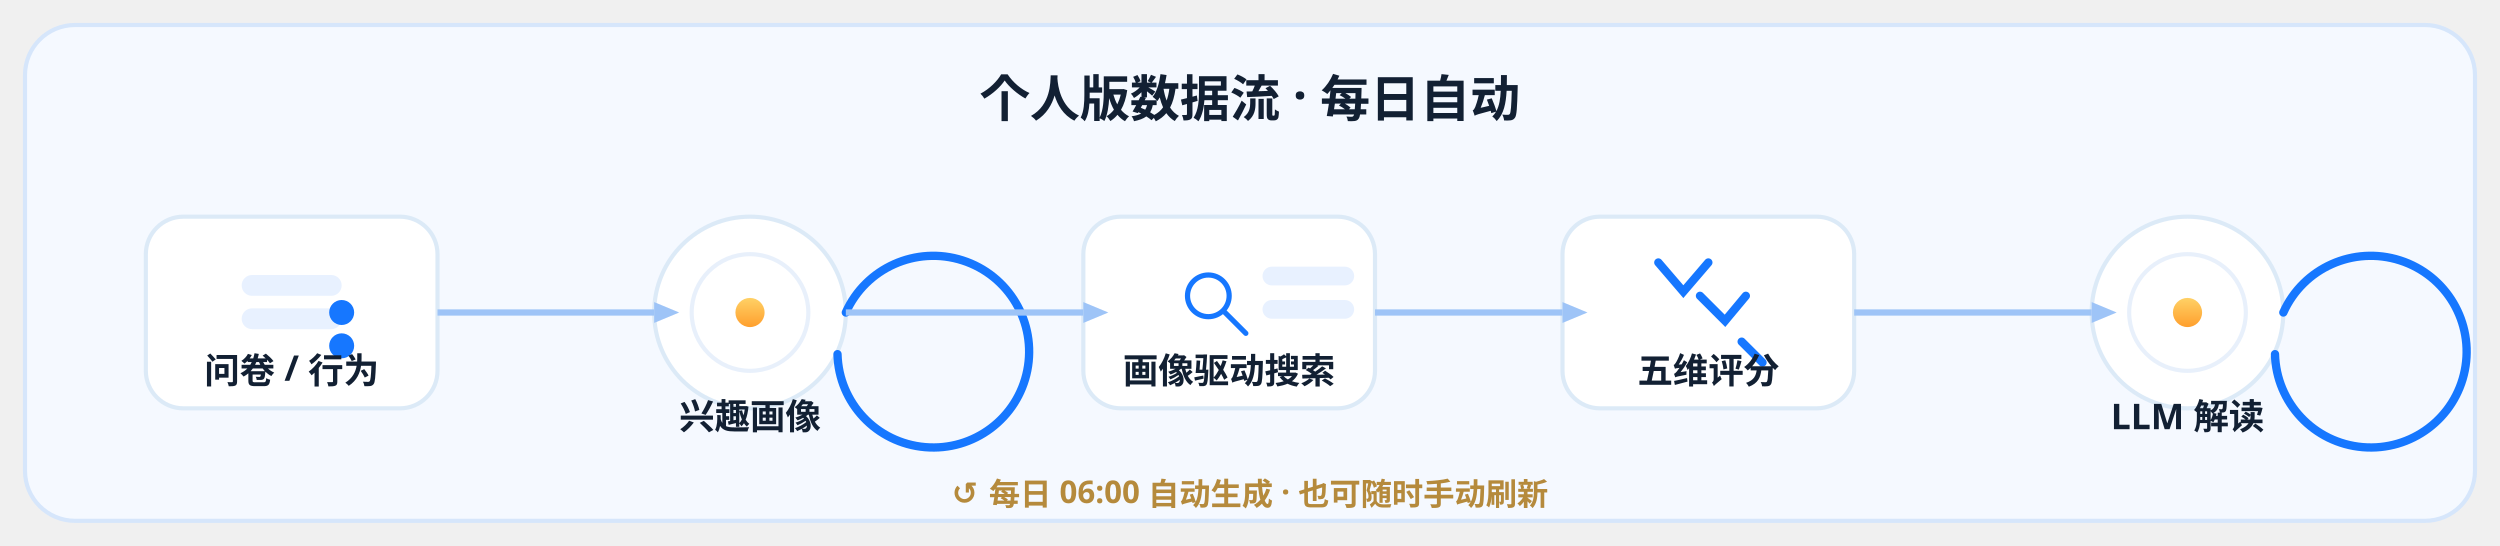
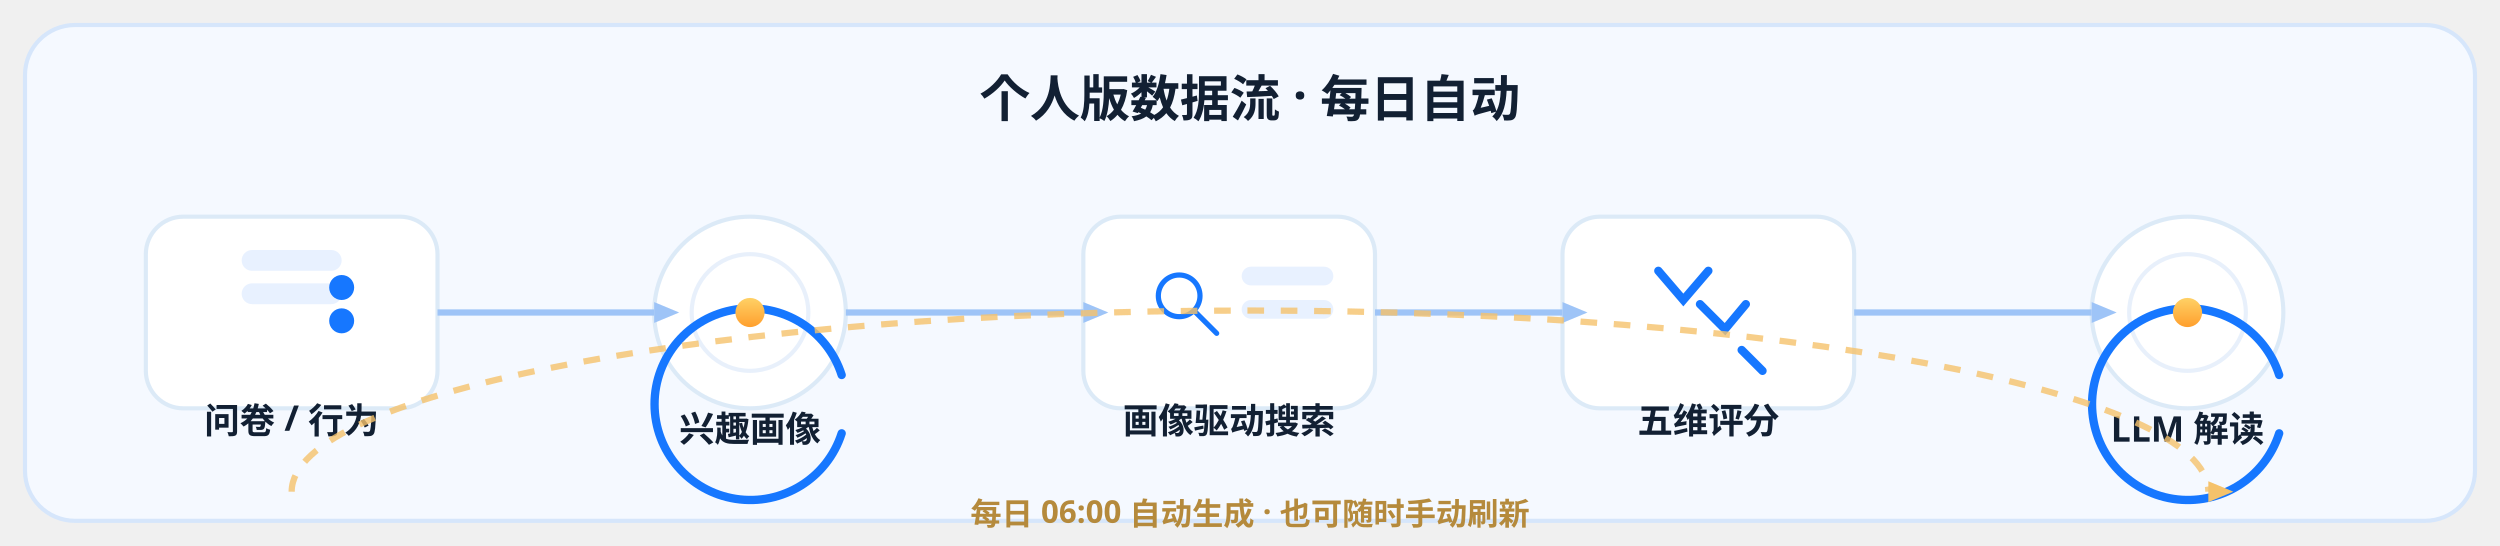
<svg xmlns="http://www.w3.org/2000/svg" viewBox="0 0 1200 262" width="100%" role="img" aria-labelledby="t d">
  <defs>
    <linearGradient id="starG" x1="0" y1="0" x2="0" y2="1">
      <stop offset="0" stop-color="#FFD166" />
      <stop offset="1" stop-color="#FF9F2D" />
    </linearGradient>
  </defs>
  <rect x="12" y="12" width="1176" height="238" rx="24" fill="#f5f9ff" />
  <rect x="12" y="12" width="1176" height="238" rx="24" fill="none" stroke="#d6e6fb" stroke-width="2" />
  <text x="600" y="56" text-anchor="middle" font-family="Segoe UI, PingFang SC, Microsoft YaHei, sans-serif" font-size="24" font-weight="700" fill="#122033">个人版数据流 · 每日自动</text>
  <g font-family="Segoe UI, PingFang SC, Microsoft YaHei, sans-serif">
    <g transform="translate(140,150)">
      <rect x="-70" y="-46" width="140" height="92" rx="18" fill="#ffffff" stroke="#dceaf7" stroke-width="2" />
-       <rect x="-24" y="-18" width="48" height="10" rx="5" fill="#e8f1ff" />
-       <rect x="-24" y="-2" width="48" height="10" rx="5" fill="#e8f1ff" />
-       <circle cx="24" cy="0" r="6" fill="#1677ff" />
-       <circle cx="24" cy="16" r="6" fill="#1677ff" />
-       <text x="0" y="34" text-anchor="middle" font-size="17" font-weight="600" fill="#122033">问卷 / 行为</text>
+       <rect x="-24" y="-30" width="48" height="10" rx="5" fill="#e8f1ff" />
+       <rect x="-24" y="-14" width="48" height="10" rx="5" fill="#e8f1ff" />
+       <circle cx="24" cy="-12" r="6" fill="#1677ff" />
+       <circle cx="24" cy="4" r="6" fill="#1677ff" />
+       <text x="0" y="58" text-anchor="middle" font-size="17" font-weight="600" fill="#122033">问卷 / 行为</text>
    </g>
    <g transform="translate(360,150)">
      <circle r="46" fill="#ffffff" stroke="#dceaf7" stroke-width="2" />
      <circle r="28" fill="none" stroke="#e8f0fb" stroke-width="2" />
-       <path d="M 46,0 A 46 46 0 1 1 42,20" fill="none" stroke="#1677ff" stroke-width="4" stroke-linecap="round" />
+       <path d="M 44,30 A 46 46 0 1 0 44,58" fill="none" stroke="#1677ff" stroke-width="4" stroke-linecap="round" />
      <circle r="7" fill="url(#starG)" />
-       <text x="0" y="56" text-anchor="middle" font-size="17" font-weight="600" fill="#122033">兴趣画像</text>
+       <text x="0" y="62" text-anchor="middle" font-size="17" font-weight="600" fill="#122033">兴趣画像</text>
    </g>
    <g transform="translate(590,150)">
      <rect x="-70" y="-46" width="140" height="92" rx="18" fill="#ffffff" stroke="#dceaf7" stroke-width="2" />
-       <circle cx="-10" cy="-8" r="10" fill="none" stroke="#1677ff" stroke-width="2.5" />
-       <path d="M -2,0 L 8,10" stroke="#1677ff" stroke-width="2.5" stroke-linecap="round" />
-       <rect x="16" y="-22" width="44" height="9" rx="4.5" fill="#e8f1ff" />
-       <rect x="16" y="-6" width="44" height="9" rx="4.5" fill="#e8f1ff" />
-       <text x="0" y="34" text-anchor="middle" font-size="17" font-weight="600" fill="#122033">画像驱动搜索</text>
+       <circle cx="-24" cy="-8" r="10" fill="none" stroke="#1677ff" stroke-width="2.5" />
+       <path d="M -16,0 L -6,10" stroke="#1677ff" stroke-width="2.5" stroke-linecap="round" />
+       <rect x="6" y="-22" width="44" height="9" rx="4.5" fill="#e8f1ff" />
+       <rect x="6" y="-6" width="44" height="9" rx="4.5" fill="#e8f1ff" />
+       <text x="0" y="58" text-anchor="middle" font-size="17" font-weight="600" fill="#122033">画像驱动搜索</text>
    </g>
    <g transform="translate(820,150)">
      <rect x="-70" y="-46" width="140" height="92" rx="18" fill="#ffffff" stroke="#dceaf7" stroke-width="2" />
      <g fill="none" stroke="#1677ff" stroke-width="4" stroke-linecap="round">
-         <path d="M -24,-24 L -12,-10 L 0,-24" />
-         <path d="M -4,-8 L 8,4 L 18,-8" />
-         <path d="M 16,14 L 26,24" />
+         <path d="M -24,-20 L -12,-6 L 0,-20" />
+         <path d="M -4,-4 L 8,8 L 18,-4" />
+         <path d="M 16,18 L 26,28" />
      </g>
-       <text x="0" y="34" text-anchor="middle" font-size="17" font-weight="600" fill="#122033">五维评分</text>
+       <text x="0" y="58" text-anchor="middle" font-size="17" font-weight="600" fill="#122033">五维评分</text>
    </g>
    <g transform="translate(1050,150)">
      <circle r="46" fill="#ffffff" stroke="#dceaf7" stroke-width="2" />
      <circle r="28" fill="none" stroke="#e8f0fb" stroke-width="2" />
-       <path d="M 46,0 A 46 46 0 1 1 42,20" fill="none" stroke="#1677ff" stroke-width="4" stroke-linecap="round" />
+       <path d="M 44,30 A 46 46 0 1 0 44,58" fill="none" stroke="#1677ff" stroke-width="4" stroke-linecap="round" />
      <circle r="7" fill="url(#starG)" />
-       <text x="0" y="56" text-anchor="middle" font-size="17" font-weight="600" fill="#122033">LLM 解读</text>
+       <text x="0" y="62" text-anchor="middle" font-size="17" font-weight="600" fill="#122033">LLM 解读</text>
    </g>
    <g stroke="#9ec4f7" stroke-width="3" fill="none">
      <path d="M 210,150 L 314,150" />
      <path d="M 406,150 L 520,150" />
      <path d="M 660,150 L 750,150" />
      <path d="M 890,150 L 1004,150" />
    </g>
    <g fill="#9ec4f7">
      <path d="M 314,145 L 326,150 L 314,155 Z" />
      <path d="M 520,145 L 532,150 L 520,155 Z" />
      <path d="M 750,145 L 762,150 L 750,155 Z" />
      <path d="M 1004,145 L 1016,150 L 1004,155 Z" />
    </g>
-     <text x="600" y="242" text-anchor="middle" font-size="15" fill="#b58a3c" font-weight="600">↺ 每日 06:00 自动生成 · 也可随时手动刷新</text>
+     <path d="M 140,236 A 455 86 0 0 1 1060,236" fill="none" stroke="#f5c26b" stroke-width="3" stroke-dasharray="8 8" opacity="0.8" />
+     <path d="M 1060,231 L 1072,236 L 1060,241 Z" fill="#f5c26b" />
+     <text x="600" y="252" text-anchor="middle" font-size="15" fill="#b58a3c" font-weight="600">每日 06:00 自动生成 · 也可随时手动刷新</text>
  </g>
</svg>
